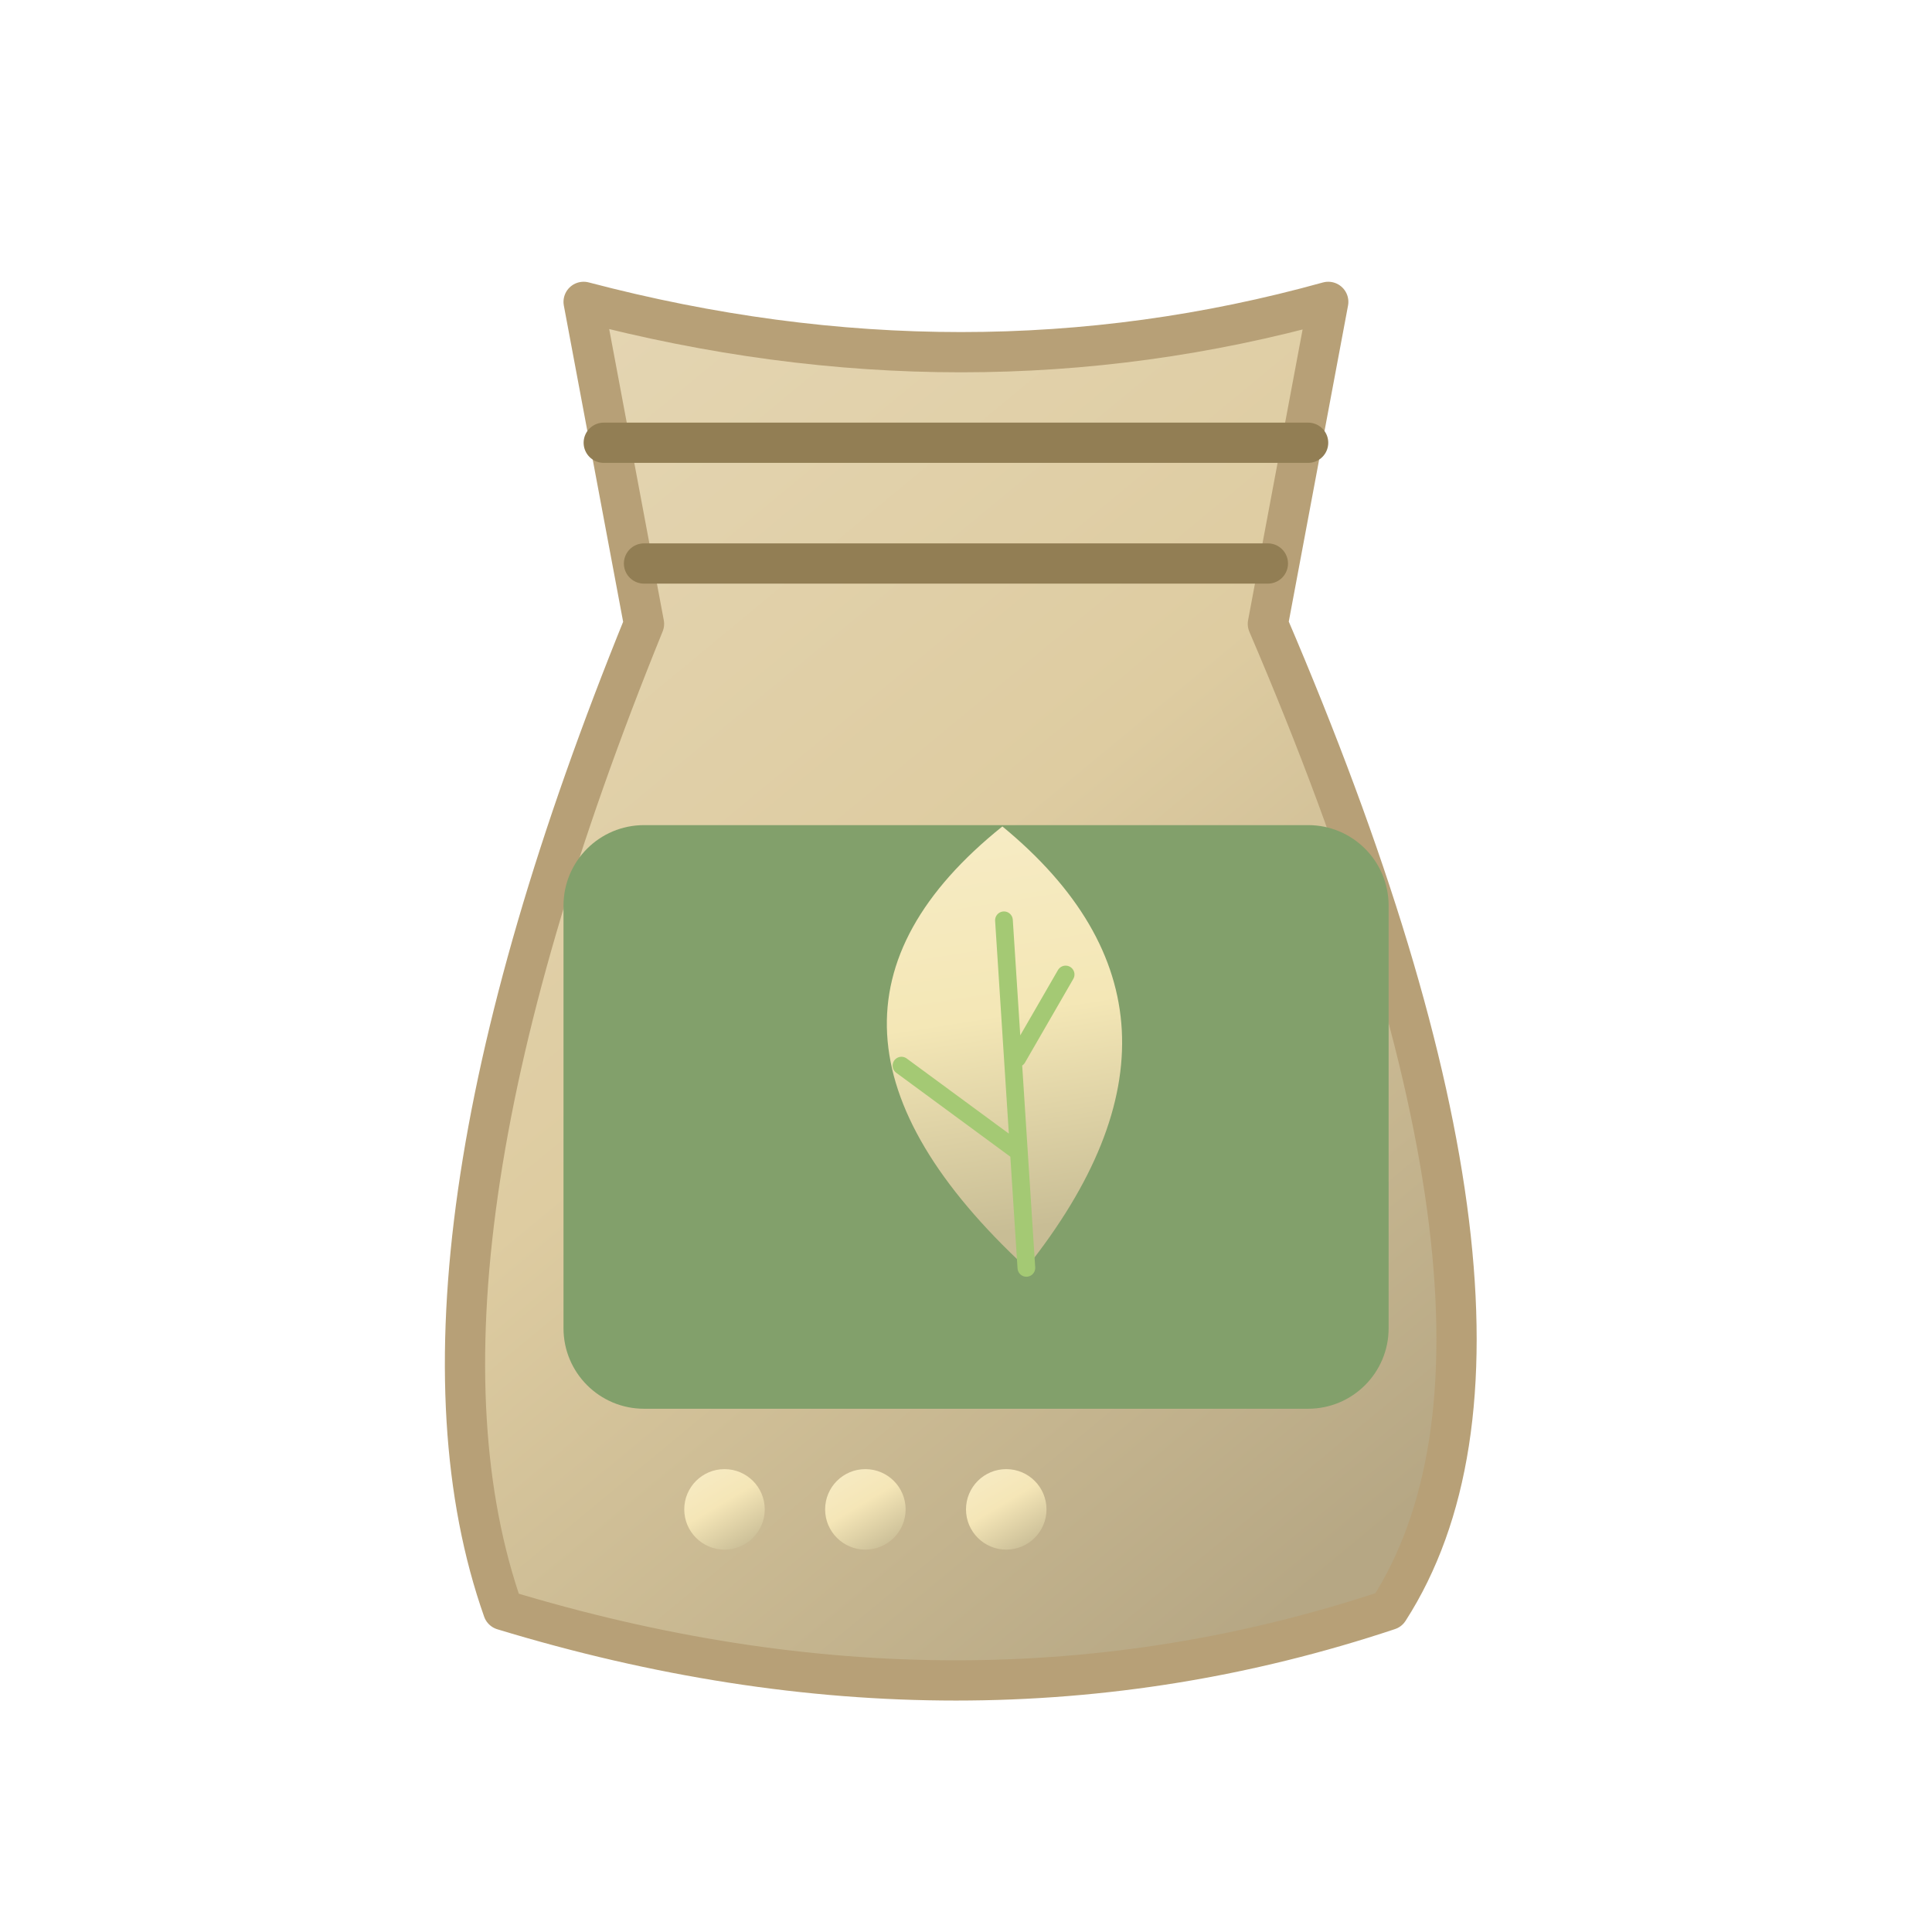
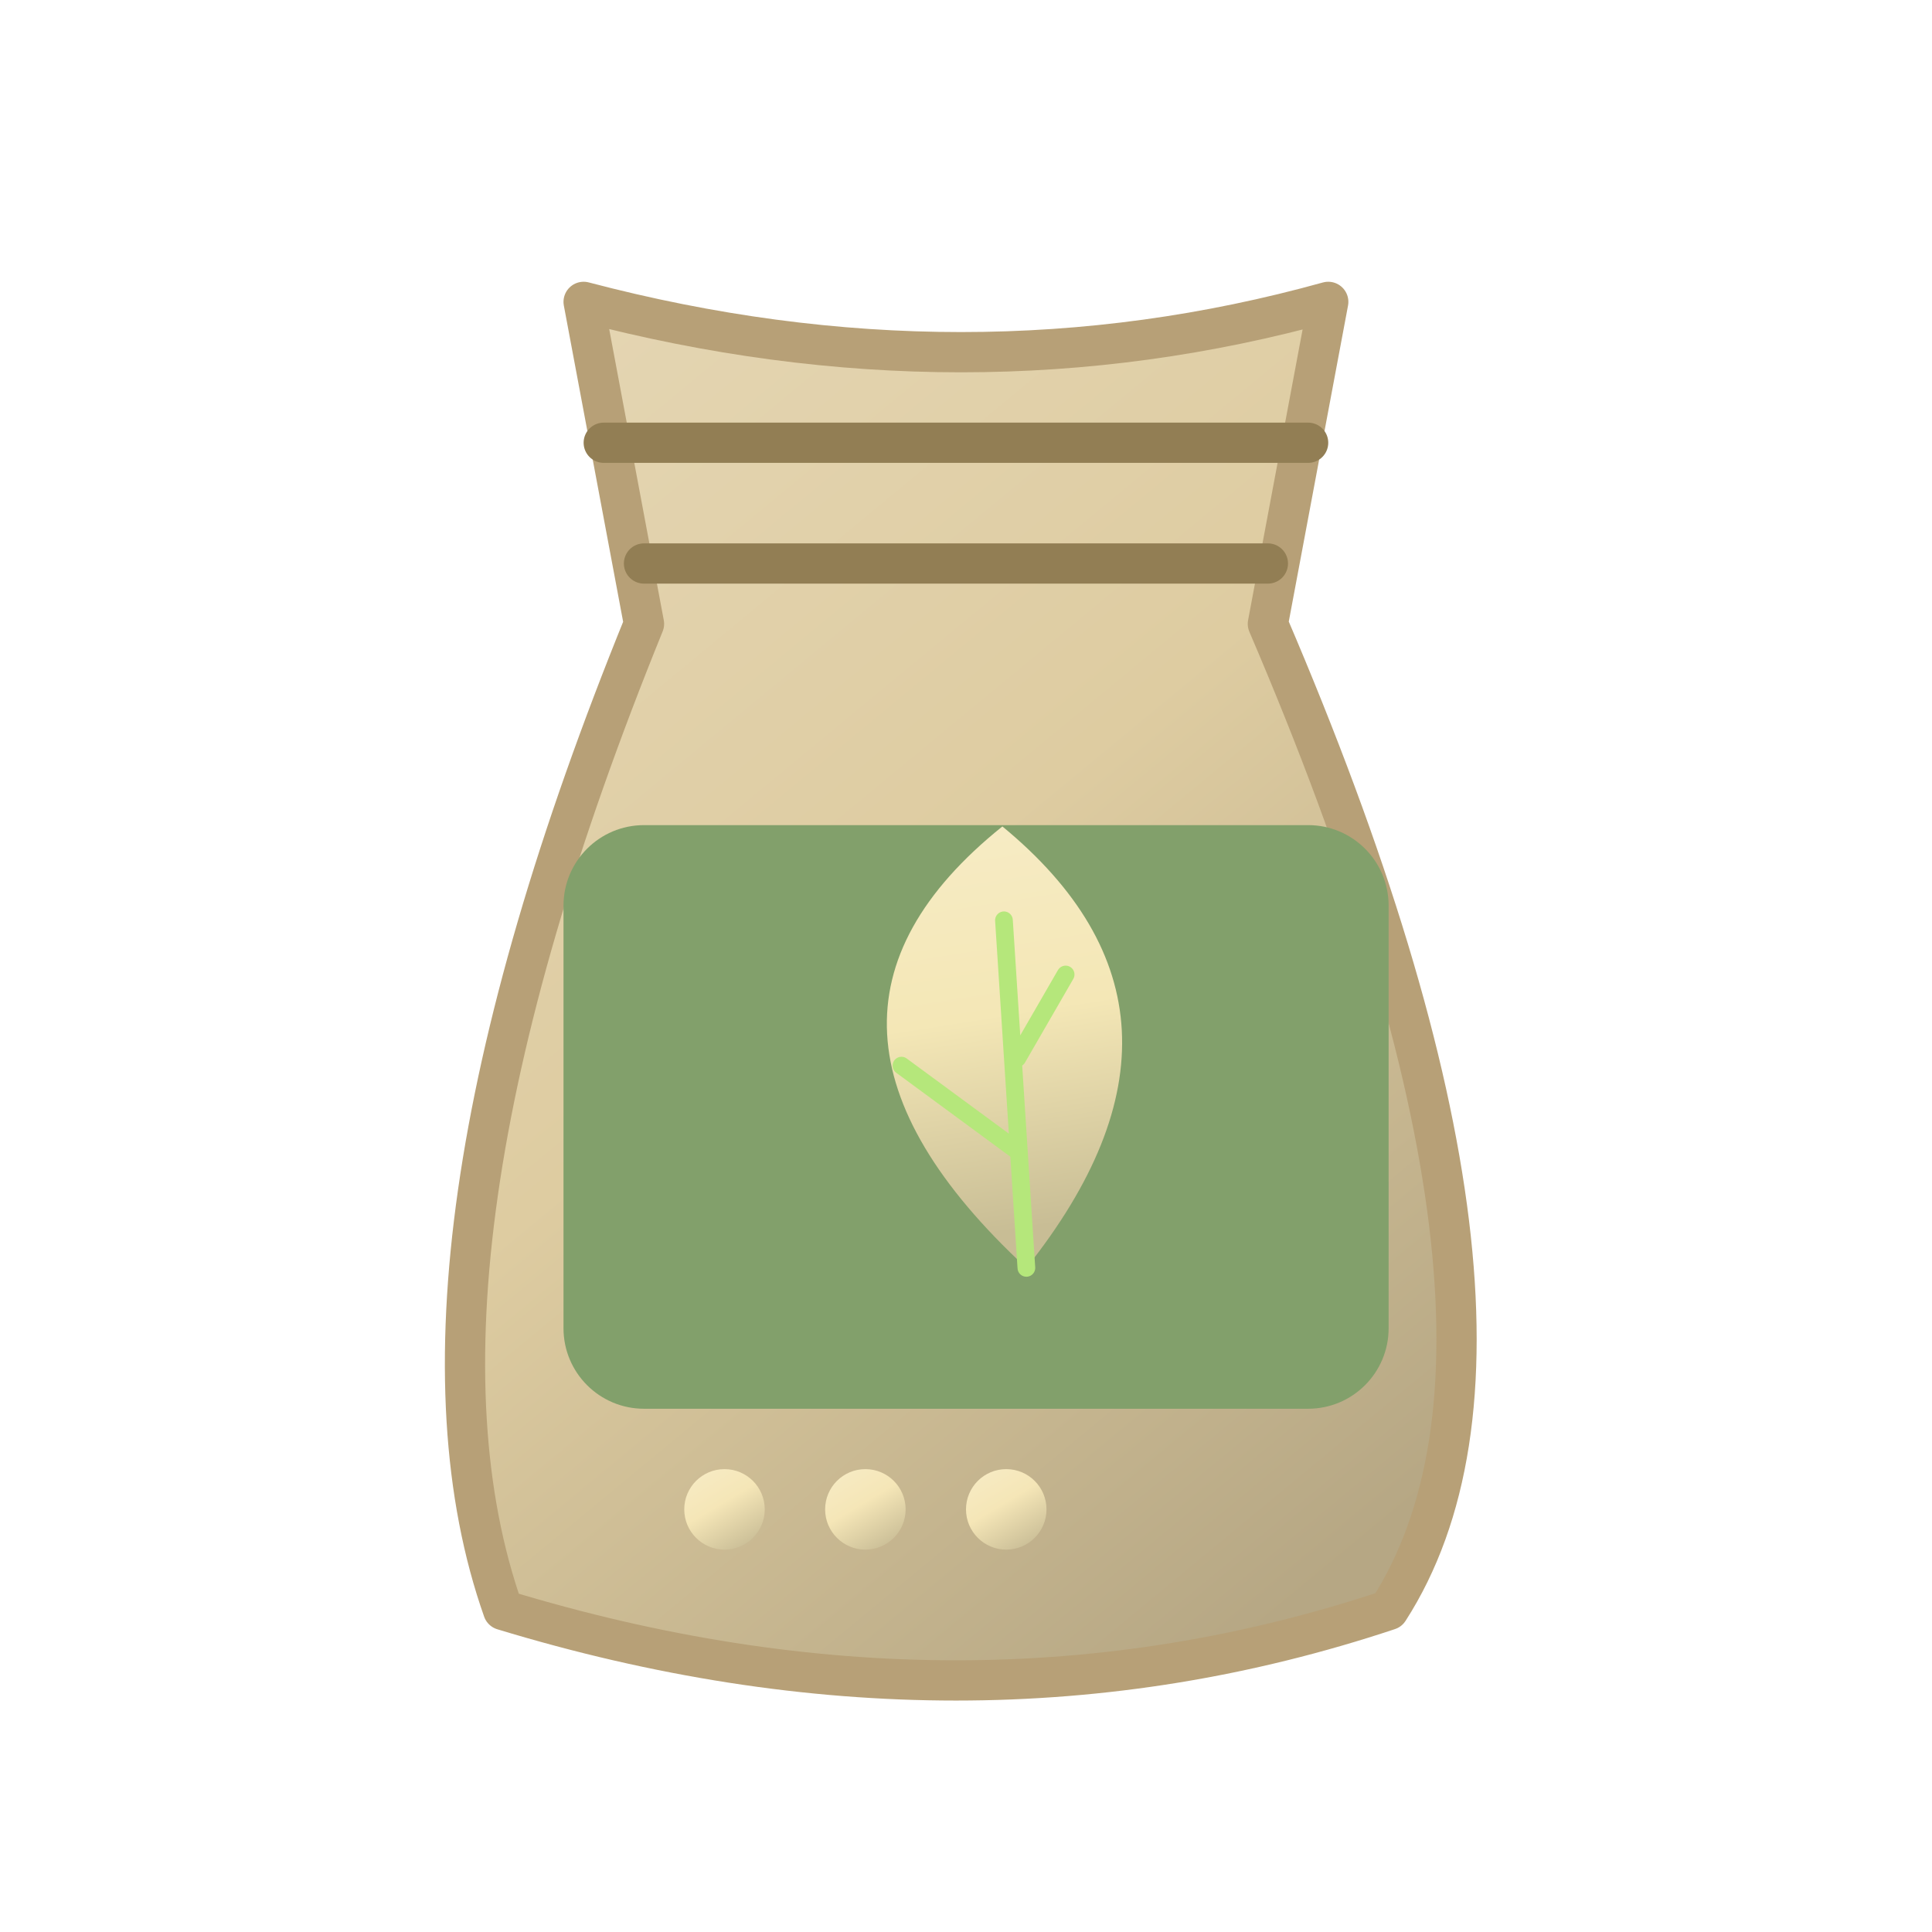
<svg xmlns="http://www.w3.org/2000/svg" width="96" height="96" viewBox="0 0 96 96">
  <defs>
    <linearGradient id="paintdecca1" x1="15%" y1="0%" x2="75%" y2="100%">
      <stop stop-color="#e4d5b2" />
      <stop offset=".45" stop-color="#decca1" />
      <stop offset="1" stop-color="#b6a784" />
    </linearGradient>
    <linearGradient id="paintf4e7b6" x1="15%" y1="0%" x2="75%" y2="100%">
      <stop stop-color="#f6ebc3" />
      <stop offset=".45" stop-color="#f4e7b6" />
      <stop offset="1" stop-color="#c8bd95" />
    </linearGradient>
    <linearGradient id="paintf5e6b7" x1="15%" y1="0%" x2="75%" y2="100%">
      <stop stop-color="#f7ebc4" />
      <stop offset=".45" stop-color="#f5e6b7" />
      <stop offset="1" stop-color="#c9bd96" />
    </linearGradient>
    <clipPath id="cell0">
      <rect x="0" y="0" width="96" height="96" />
    </clipPath>
  </defs>
  <g clip-path="url(#cell0)">
    <g transform="translate(0 0) rotate(0) scale(1)">
      <path d="M29 15 Q48 20 66 15 L63 31 Q78 66 69 80 Q48 87 25 80 Q19 63 32 31Z" fill="url(#paintdecca1)" stroke="#b7a077" stroke-width="2" stroke-linecap="round" stroke-linejoin="round" />
      <rect x="28" y="41" width="41" height="29" rx="4" fill="#82a06b" />
      <path d="M30 22 L65 22 M32 28 L63 28" fill="none" stroke="#927e54" stroke-width="2" stroke-linecap="round" stroke-linejoin="round" />
      <g transform="translate(51 63) rotate(30) scale(0.8)">
        <path d="M0 0 Q-22 -5 -15 -23 Q3 -20 0 0" fill="url(#paintf4e7b6)" />
-         <path d="M0 0 L-12 -18 M-4 -6 L-13 -7 M-7 -11 L-7 -17" fill="none" stroke="#a4c974" stroke-width="1.1" stroke-linecap="round" stroke-linejoin="round" />
+         <path d="M0 0 L-12 -18 M-4 -6 L-13 -7 M-7 -11 L-7 -17" fill="none" stroke="#b5e77b" stroke-width="1.1" stroke-linecap="round" stroke-linejoin="round" />
      </g>
      <ellipse cx="36" cy="75" rx="2" ry="2" fill="url(#paintf5e6b7)" />
      <ellipse cx="43" cy="75" rx="2" ry="2" fill="url(#paintf5e6b7)" />
      <ellipse cx="50" cy="75" rx="2" ry="2" fill="url(#paintf5e6b7)" />
    </g>
  </g>
</svg>
